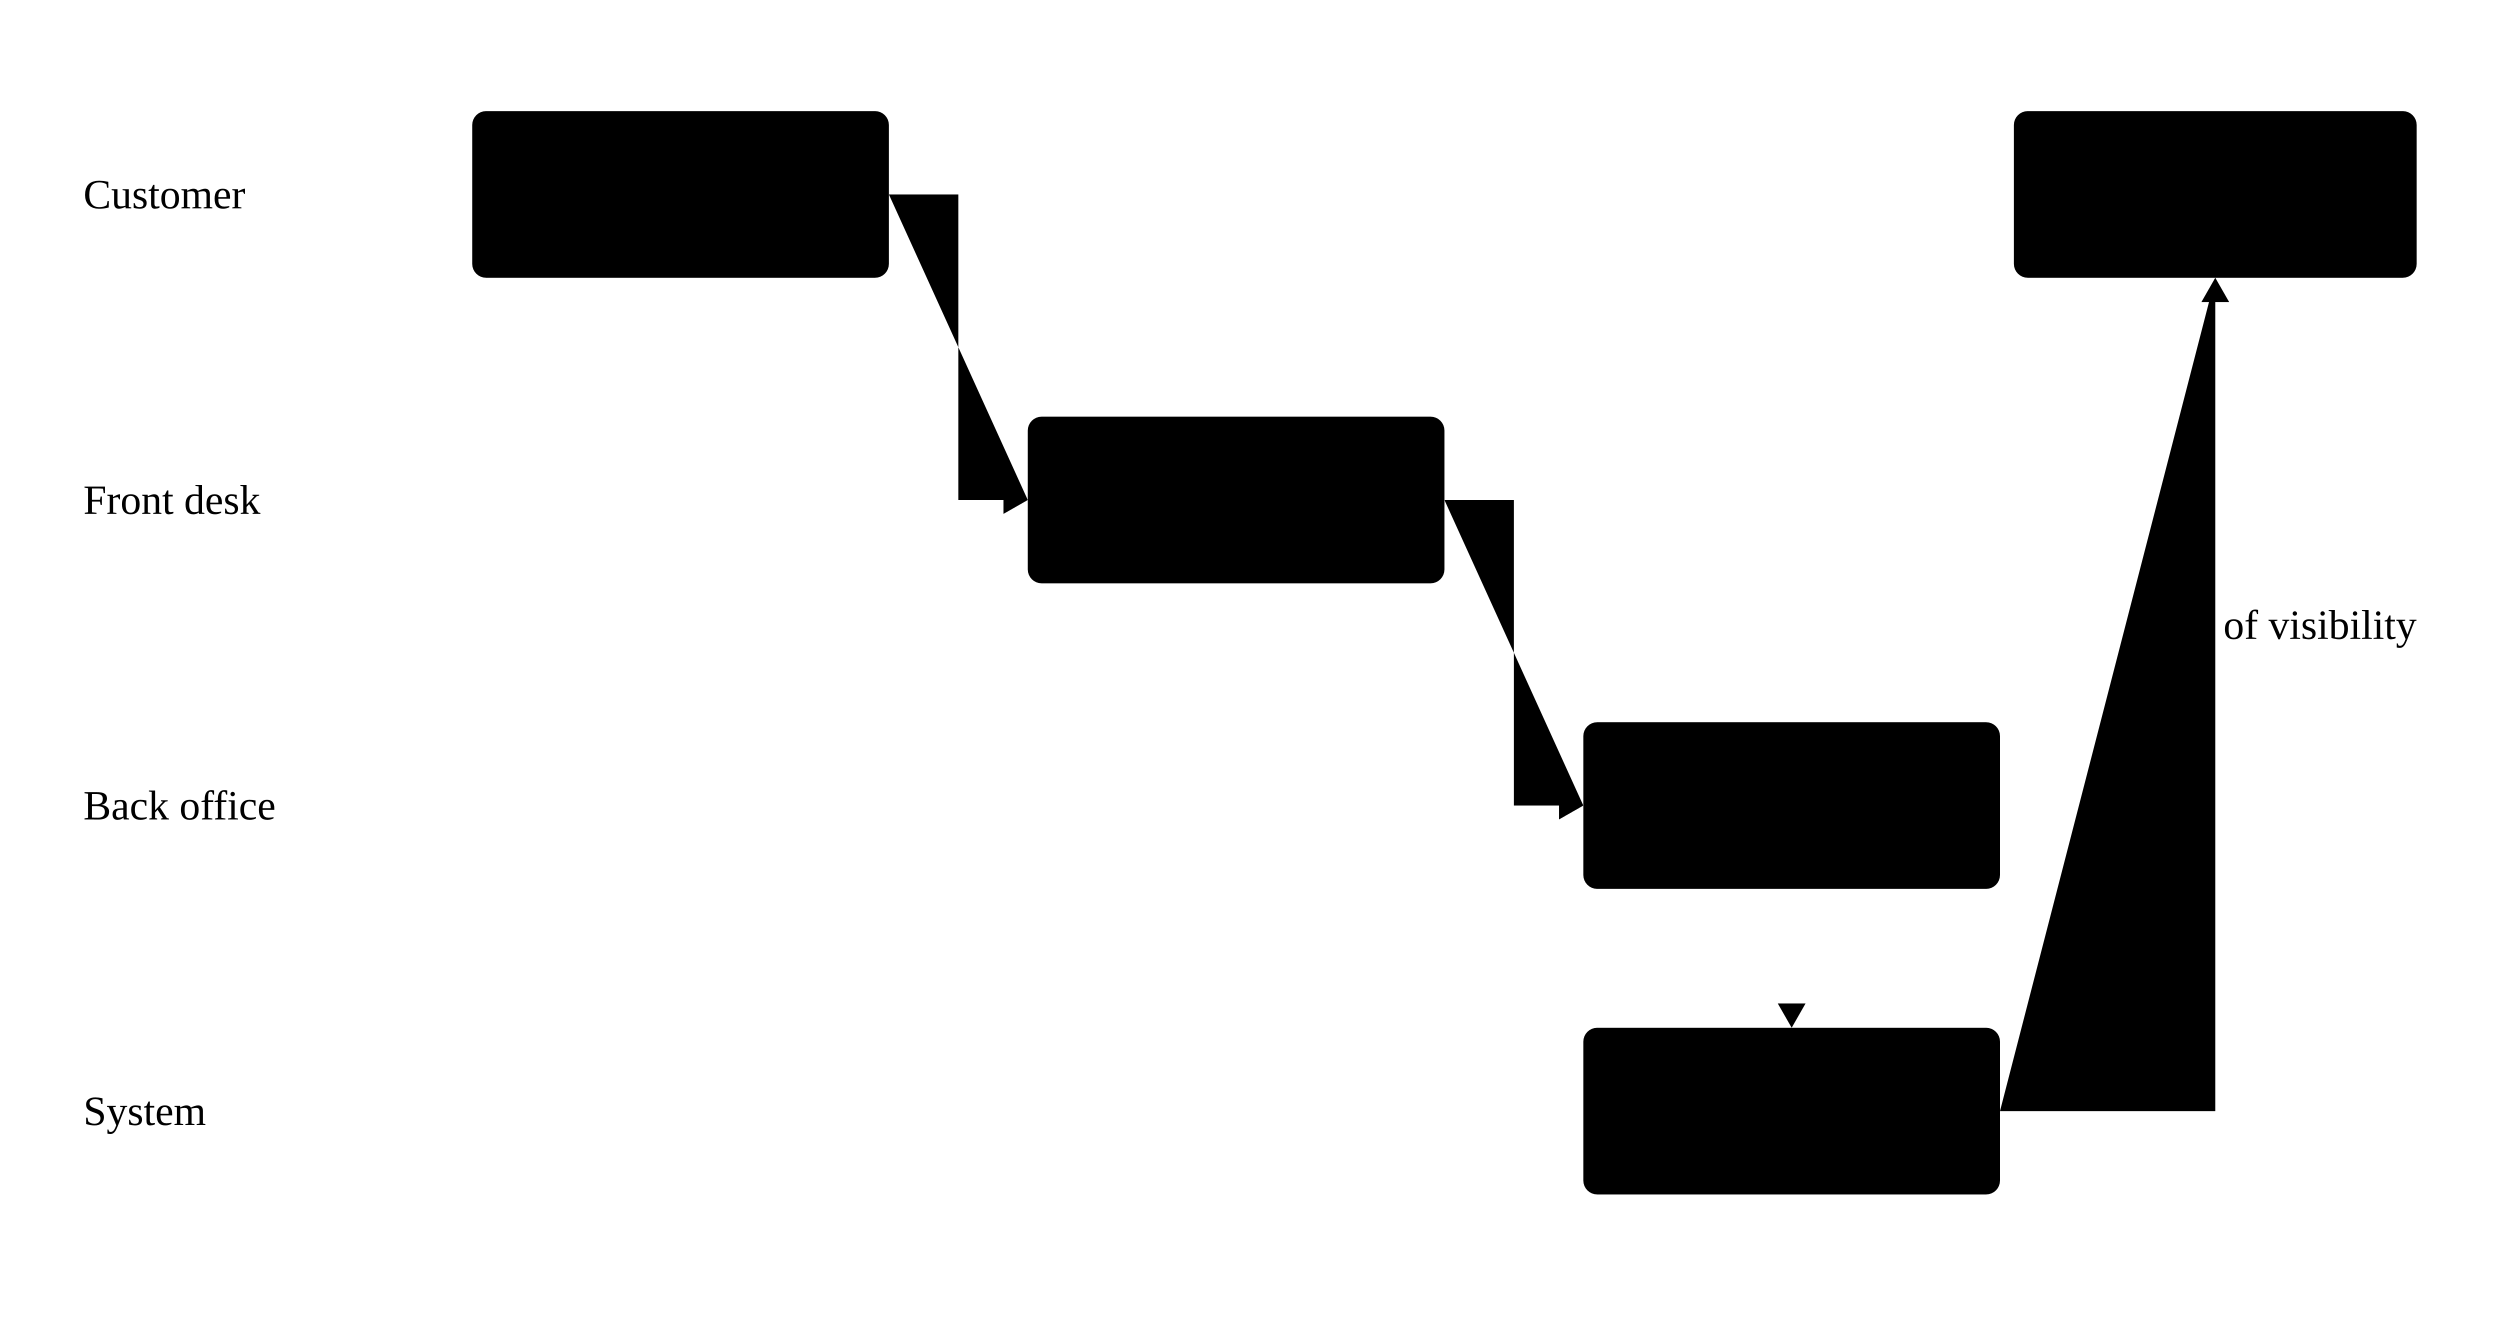
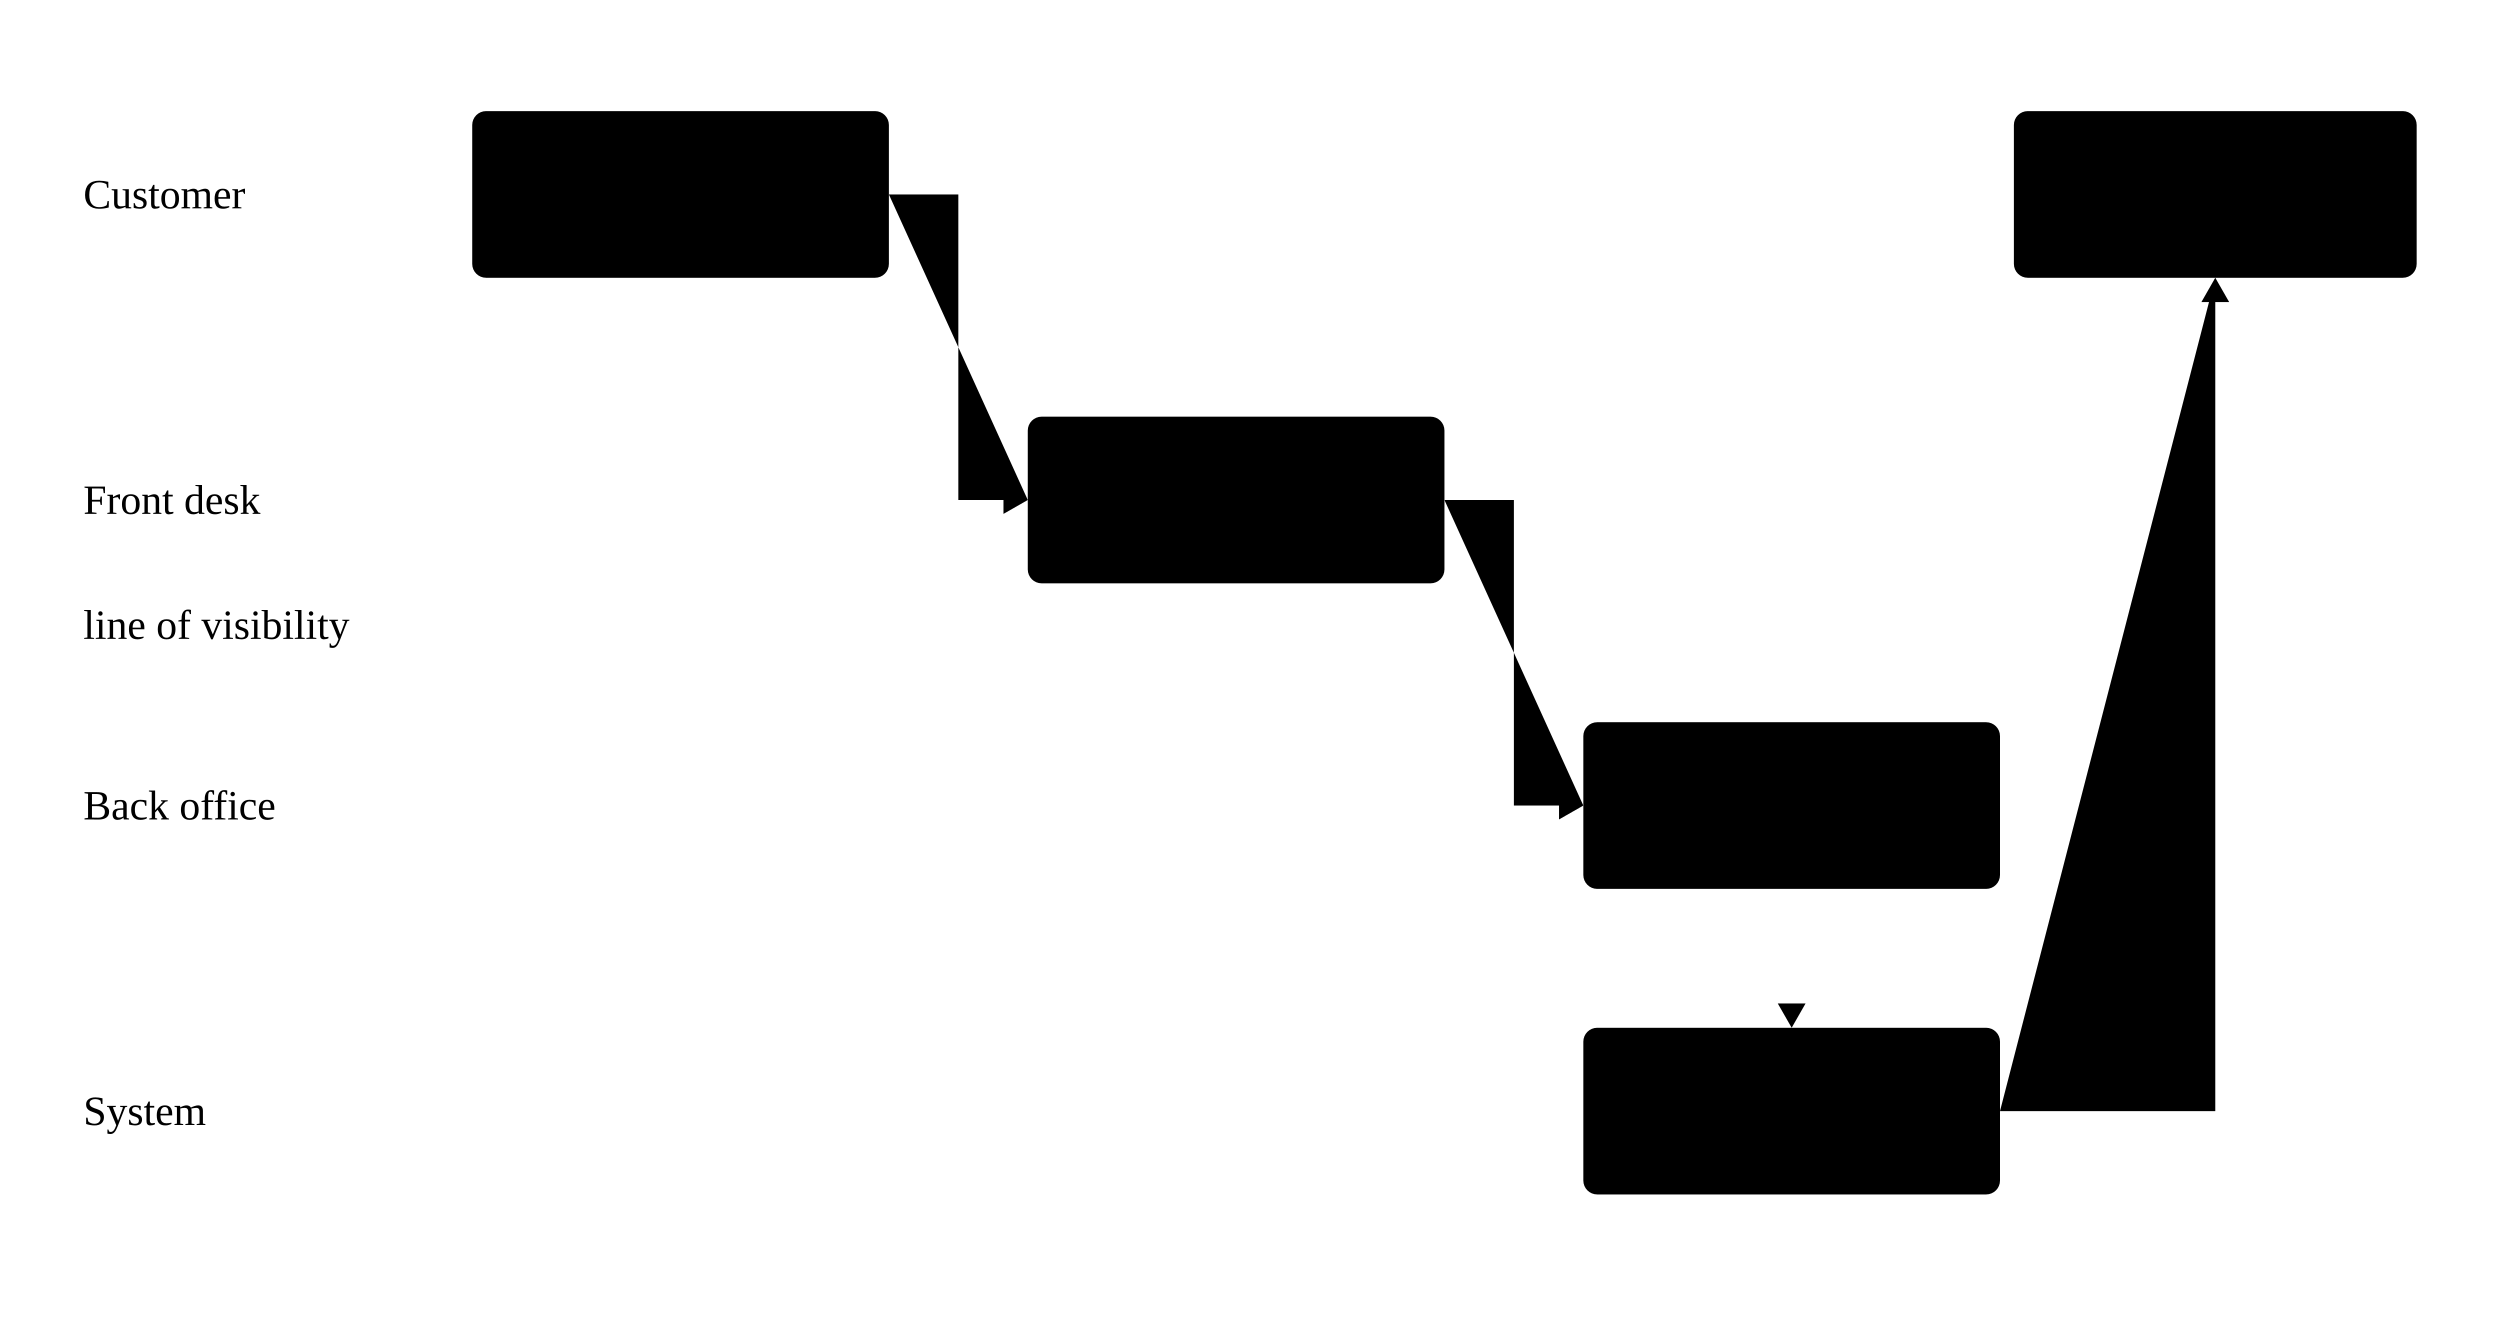
<svg xmlns="http://www.w3.org/2000/svg" viewBox="0 0 720 384">
  <g data-role="guide">
    <path d="M24 104H696M24 280H696" />
  </g>
  <text x="24" y="60">Customer</text>
  <text x="24" y="148">Front desk</text>
  <text x="24" y="236">Back office</text>
  <text x="24" y="324">System</text>
  <g data-part="visibility">
    <path data-role="hidden" d="M24 192H696" />
-     <text class="muted" x="696" y="184" text-anchor="end">line of visibility</text>
+     <text class="muted" x="24" y="184">line of visibility</text>
  </g>
  <g data-part="s-order">
    <rect class="box" x="136" y="32" width="120" height="48" rx="4" />
    <text x="196" y="60" text-anchor="middle">Places order</text>
  </g>
  <g data-part="e-confirm">
    <path d="M256 56H276V144H296" />
    <path d="M289 140L296 144L289 148" />
  </g>
  <g data-part="s-confirm">
    <rect class="box" x="296" y="120" width="120" height="48" rx="4" />
    <text x="356" y="148" text-anchor="middle">Confirms order</text>
  </g>
  <g data-part="e-pick">
    <path d="M416 144H436V232H456" />
    <path d="M449 228L456 232L449 236" />
  </g>
  <g data-part="s-pick">
    <rect class="box" x="456" y="208" width="120" height="48" rx="4" />
    <text x="516" y="236" text-anchor="middle">Picks stock</text>
  </g>
  <g data-part="e-record">
    <path d="M516 256V296" />
    <path d="M512 289L516 296L520 289" />
  </g>
  <g data-part="s-record">
    <rect class="box" x="456" y="296" width="120" height="48" rx="4" />
    <text x="516" y="324" text-anchor="middle">Records sale</text>
  </g>
  <g data-part="e-receipt">
    <path d="M576 320H638V80" />
    <path d="M634 87L638 80L642 87" />
  </g>
  <g data-part="s-receipt">
    <rect class="box" x="580" y="32" width="116" height="48" rx="4" />
    <text x="638" y="60" text-anchor="middle">Gets receipt</text>
  </g>
</svg>
